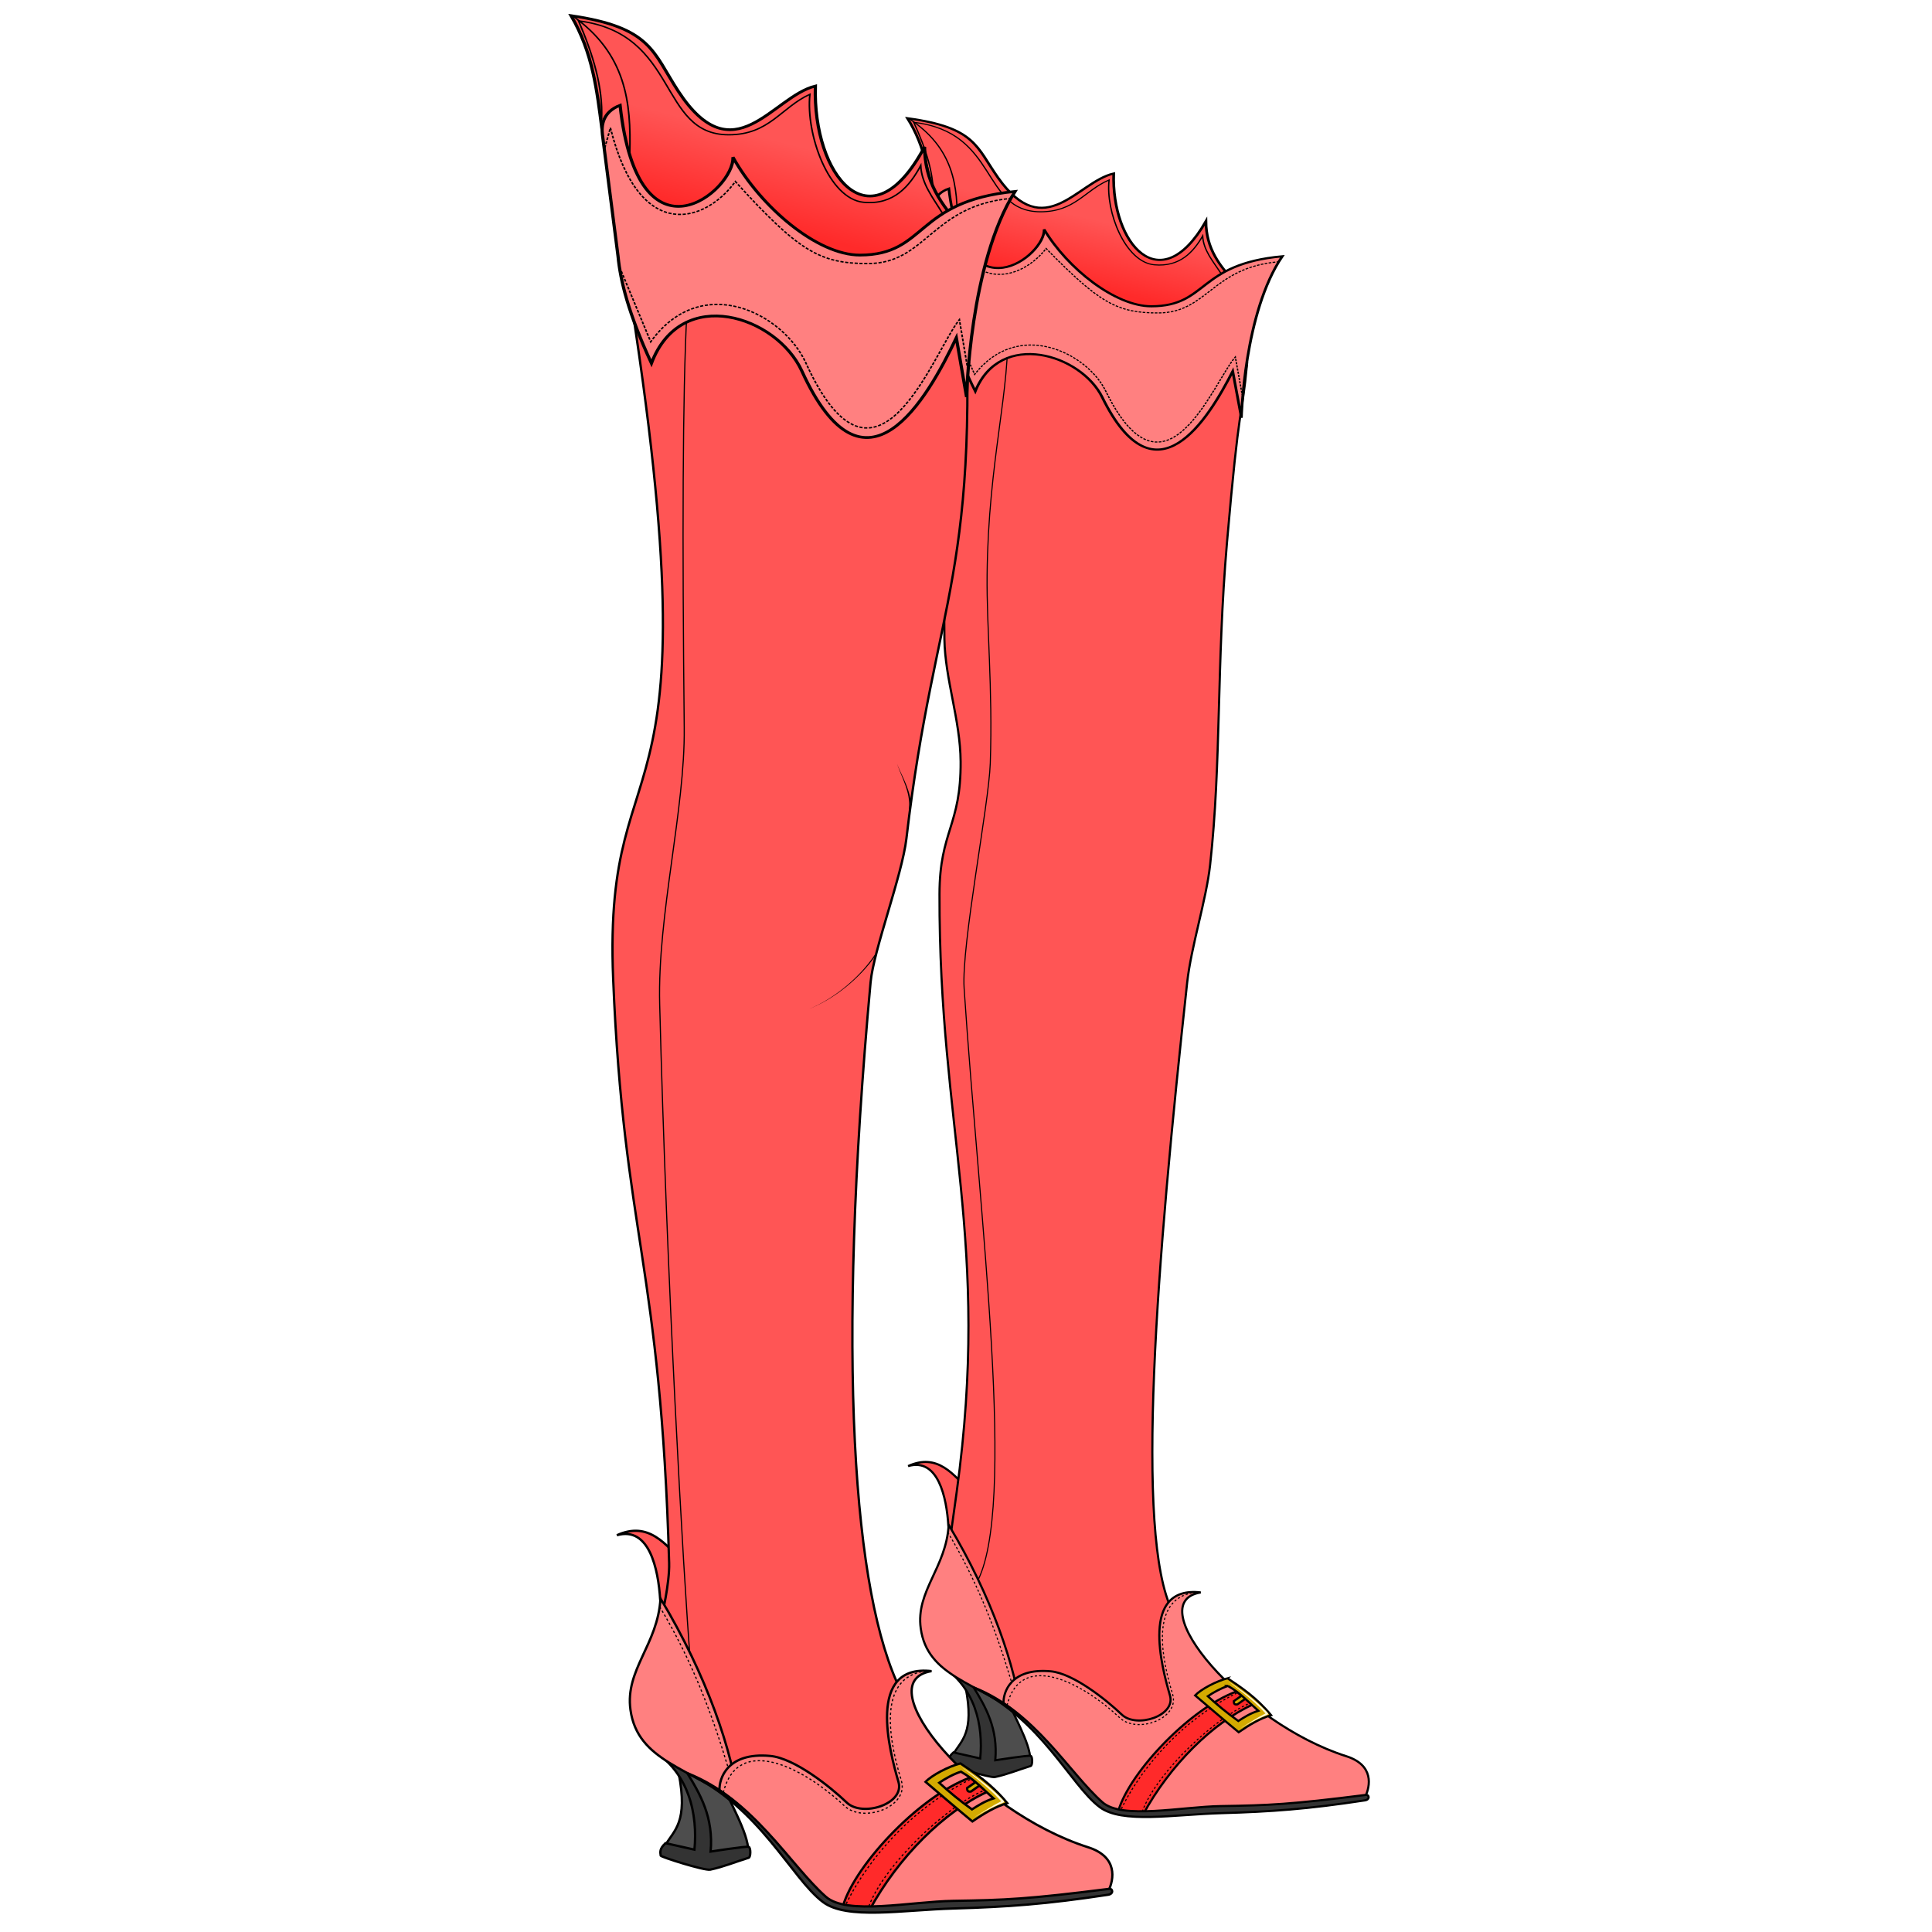
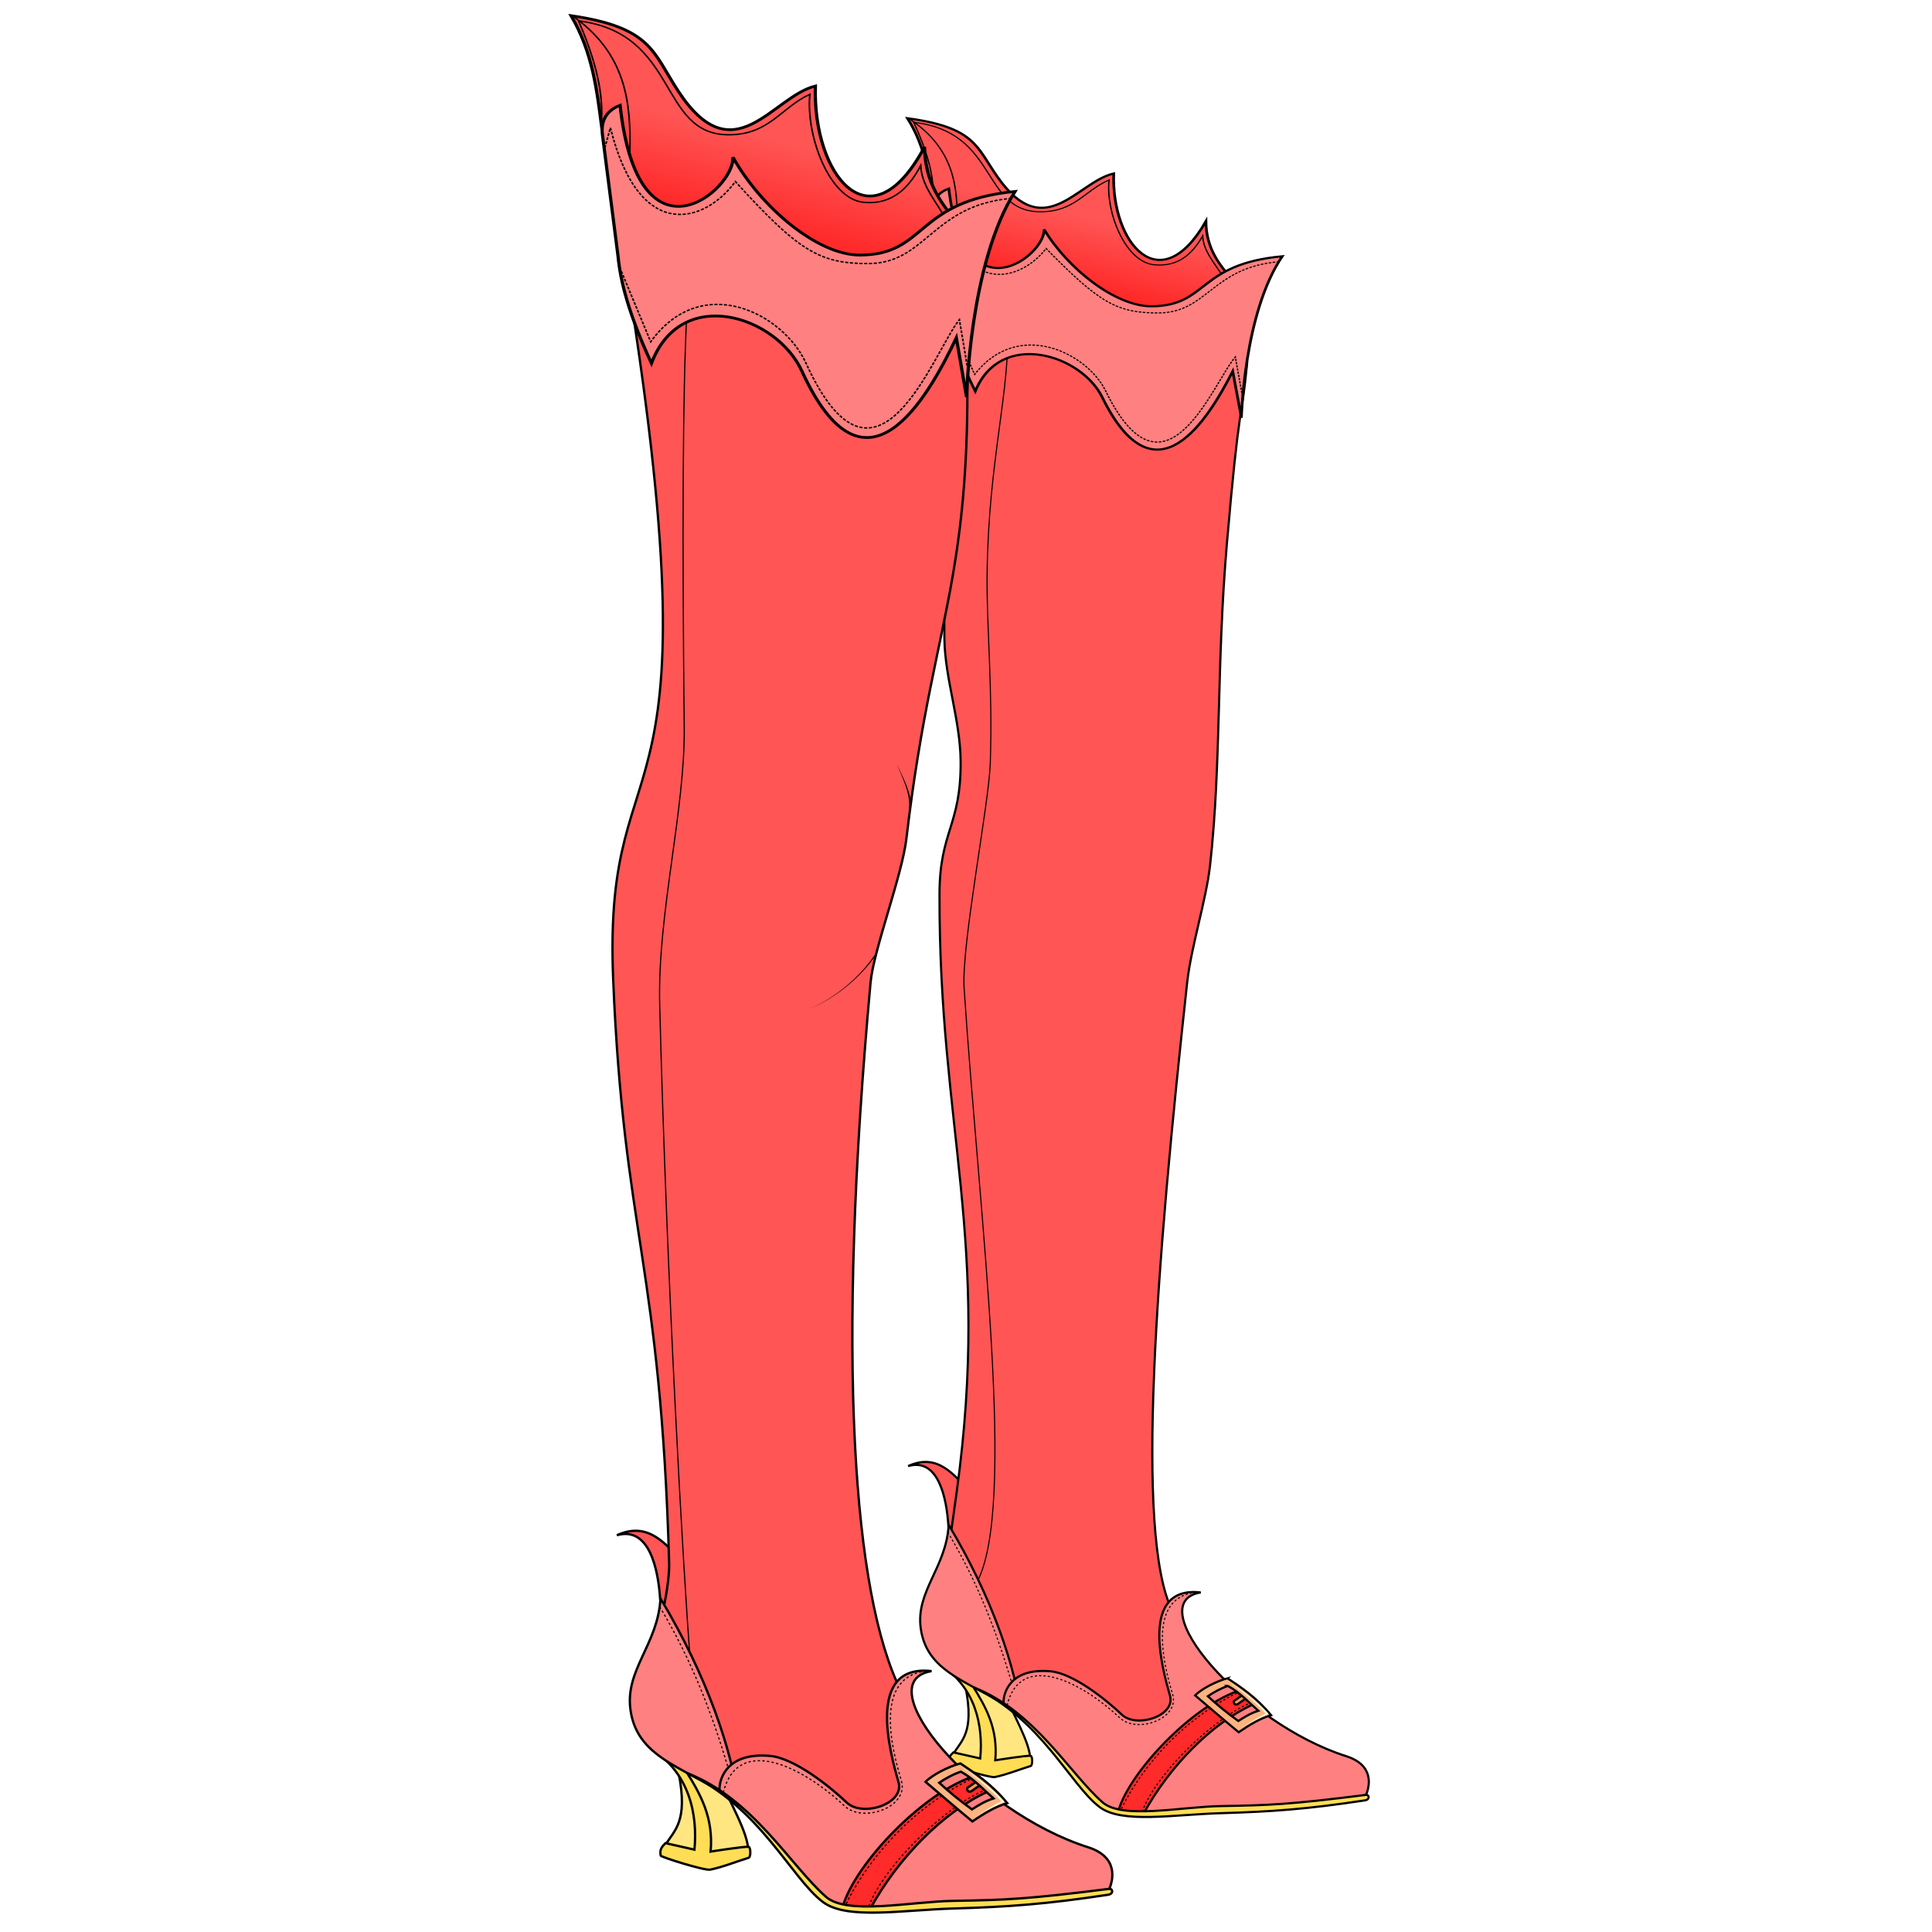
<svg xmlns="http://www.w3.org/2000/svg" xmlns:ns1="http://www.openswatchbook.org/uri/2009/osb" xmlns:xlink="http://www.w3.org/1999/xlink" viewBox="0 0 256 256" id="svg4206" version="1.1">
  <style id="style3">
    svg { cursor: default; }
  </style>
  <defs id="defs4208">
    <linearGradient id="linearGradient4749">
      <stop style="stop-color:#ff2a2a;stop-opacity:1;" offset="0" id="stop4751" />
      <stop style="stop-color:#ff5555;stop-opacity:1" offset="1" id="stop4753" />
    </linearGradient>
    <linearGradient id="linearGradient4509" ns1:paint="solid">
      <stop style="stop-color:#ffaaaa;stop-opacity:1;" offset="0" id="stop4511" />
    </linearGradient>
    <linearGradient id="linearGradient4503" ns1:paint="solid">
      <stop style="stop-color:#ff8080;stop-opacity:1;" offset="0" id="stop4505" />
    </linearGradient>
    <linearGradient id="linearGradient4497" ns1:paint="solid">
      <stop style="stop-color:#ff5555;stop-opacity:1;" offset="0" id="stop4499" />
    </linearGradient>
    <linearGradient xlink:href="#linearGradient4749" id="linearGradient4755" x1="80.536" y1="44.214" x2="84.821" y2="29.571" gradientUnits="userSpaceOnUse" />
    <linearGradient xlink:href="#linearGradient4749" id="linearGradient4983" gradientUnits="userSpaceOnUse" x1="80.536" y1="44.214" x2="84.821" y2="29.571" gradientTransform="matrix(0.9298466,0,0,0.9298466,246.0507,5.25665)" />
  </defs>
  <g id="layer4">
    <path style="fill:#ff5555;fill-rule:evenodd;stroke:#000000;stroke-width:0.286;stroke-linecap:butt;stroke-linejoin:miter;stroke-miterlimit:4;stroke-dasharray:none;stroke-opacity:1" d="m 125.668,202.235 c -0.236,-3.86 -1.367,-9.115 -5.338,-7.971 3.9,-1.764 6.01,1.059 8.404,3.625 -1.115,1.689 -0.41,10.762 -3.066,4.346 z" id="path4710-3" />
    <path style="fill:#ff5555;fill-rule:evenodd;stroke:#000000;stroke-width:0.286;stroke-linecap:butt;stroke-linejoin:miter;stroke-miterlimit:4;stroke-dasharray:none;stroke-opacity:1" d="m 125.849,204.291 c 0,0 0.574,-4.083 0.92,-6.616 4.558,-33.348 -2.357,-47.988 -2.281,-79.216 0.02,-8.358 2.86,-9.031 2.8,-17.55 -0.038,-5.514 -2.07,-10.928 -2.15,-16.234 -0.237,-15.743 1.743,-30.101 1.027,-43.775 l 39.086,7.218 c -0.735,7.769 -1.012,4.547 -2.671,23.789 -1.401,16.253 -0.731,29.095 -2.234,42.704 -0.511,4.632 -2.523,10.848 -3.043,15.61 -4.016,36.782 -6.999,73.233 -1.954,83.253 l 3.367,14.895 c -18.39,1.886 -31.557,-3.193 -32.869,-24.078 z" id="path4712-3" />
    <path style="fill:none;fill-rule:evenodd;stroke:#000000;stroke-width:0.143;stroke-linecap:butt;stroke-linejoin:miter;stroke-miterlimit:4;stroke-dasharray:none;stroke-opacity:1" d="m 133.489,42.646 c 0.469,8.991 -2.532,18.085 -2.694,33.549 -0.073,6.984 0.757,14.918 0.422,24.947 -0.183,5.479 -3.846,24.076 -3.466,29.824 2.029,30.735 7.084,69.021 1.633,78.807" id="path4735-2" />
    <g id="g4425" transform="matrix(0.7680652,0,0,0.6137285,-103.7522,9.170628)">
      <path id="path4733-9" d="m 296.113,29.682 c -0.713,-6.414 -1.335,-12.833 -4.483,-19.095 11.763,1.988 11.884,6.2 15.627,12.828 8.065,14.284 13.731,0.862 19.961,-0.897 -0.409,15.081 7.996,27.532 15.906,10.319 0.052,5.85 2.232,9.626 5.708,14.031 -6.591,14.491 -43.627,9.17 -52.719,-17.186 z" style="fill:url(#linearGradient4983);fill-opacity:1;fill-rule:evenodd;stroke:#000000;stroke-width:0.465;stroke-linecap:butt;stroke-linejoin:miter;stroke-miterlimit:4;stroke-dasharray:none;stroke-opacity:1" />
      <path id="path4731-1" d="m 298.468,51.364 c 0.354,4.218 1.491,9.644 4.868,18.168 4.341,-13.349 18.25,-8.017 21.918,1.328 9.196,23.428 18.28,4.66 22.499,-5.645 l 1.494,10.046 c 0,0 0.428,-22.713 7.057,-34.869 -14.671,1.676 -12.8,10.76 -22.582,10.793 -6.229,0.021 -14.481,-8.176 -18.514,-16.604 0.299,5.488 -13.774,19.497 -16.438,-8.8 -2.559,1.143 -2.735,3.483 -2.574,4.949 z" style="fill:#ff8080;fill-rule:evenodd;stroke:#000000;stroke-width:0.465;stroke-linecap:butt;stroke-linejoin:miter;stroke-miterlimit:4;stroke-dasharray:none;stroke-opacity:1" />
      <path id="path4741-0" d="m 298.709,53.268 4.52,12.622 c 7.468,-12.025 19.355,-4.724 22.602,3.581 10.278,26.294 18.601,-1.977 22.367,-7.338 l 1.174,8.101" style="fill:none;fill-rule:evenodd;stroke:#000000;stroke-width:0.232;stroke-linecap:butt;stroke-linejoin:miter;stroke-miterlimit:4;stroke-dasharray:0.465, 0.232;stroke-dashoffset:0;stroke-opacity:1" />
      <path id="path4743-9" d="m 296.537,33.015 0.822,-3.405 c 4.309,20.06 14.031,15.847 18.199,9.099 9.216,11.796 12.272,13.938 19.373,13.913 8.408,-0.029 9.276,-9.786 20.664,-11.037" style="fill:none;fill-rule:evenodd;stroke:#000000;stroke-width:0.232;stroke-linecap:butt;stroke-linejoin:miter;stroke-miterlimit:4;stroke-dasharray:0.465, 0.232;stroke-dashoffset:0;stroke-opacity:1" />
      <path id="path4745-5" d="m 291.796,10.587 c 7.869,6.405 8.591,14.742 8.385,23.329" style="fill:none;fill-rule:evenodd;stroke:#000000;stroke-width:0.232;stroke-linecap:butt;stroke-linejoin:miter;stroke-miterlimit:4;stroke-dasharray:none;stroke-opacity:1" />
      <path id="path4747-3" d="m 296.068,28.142 c 0.242,-5.376 -1.253,-10.985 -3.346,-16.672 14.658,2.127 11.595,19.279 21.838,19.314 5.948,0.02 7.659,-4.644 11.858,-6.869 -0.616,6.837 2.757,17.734 7.808,18.316 4.426,0.51 6.758,-2.802 8.336,-6.223 0.136,3.112 1.796,5.462 3.111,7.984" style="fill:none;fill-rule:evenodd;stroke:#000000;stroke-width:0.232;stroke-linecap:butt;stroke-linejoin:miter;stroke-miterlimit:4;stroke-dasharray:none;stroke-opacity:1" />
    </g>
-     <path style="fill:#4d4d4d;fill-rule:evenodd;stroke:#000000;stroke-width:0.286;stroke-linecap:butt;stroke-linejoin:miter;stroke-miterlimit:4;stroke-dasharray:none;stroke-opacity:1" d="m 126.303,232.449 c 1.067,-1.85 2.838,-2.786 1.638,-8.897 l 4.905,0.289 c 1.27,3.154 3.685,7.044 3.679,9.378 -3.389,0.775 -7.256,1.801 -10.222,-0.77 z" id="path4702-3" />
-     <path style="fill:#333333;fill-rule:evenodd;stroke:#000000;stroke-width:0.286;stroke-linecap:butt;stroke-linejoin:miter;stroke-miterlimit:4;stroke-dasharray:none;stroke-opacity:1" d="m 124.576,220.633 c 4.689,2.885 5.719,8.029 5.312,12.369 l -3.558,-0.8 c -0.777,0.685 -0.657,1.134 -0.6,1.536 0.025,0.176 5.412,1.877 6.106,1.729 1.688,-0.361 3.045,-0.942 4.735,-1.464 0.262,-0.081 0.269,-1.253 3.8e-4,-1.342 -0.321,-0.106 -4.691,0.582 -4.691,0.582 0.368,-4.175 -1.212,-7.021 -3.075,-9.98 z" id="path4700-0" />
+     <path style="fill:#ffe680;fill-rule:evenodd;stroke:#000000;stroke-width:0.286;stroke-linecap:butt;stroke-linejoin:miter;stroke-miterlimit:4;stroke-dasharray:none;stroke-opacity:1" d="m 126.303,232.449 c 1.067,-1.85 2.838,-2.786 1.638,-8.897 l 4.905,0.289 c 1.27,3.154 3.685,7.044 3.679,9.378 -3.389,0.775 -7.256,1.801 -10.222,-0.77 z" id="path4702-3" />
+     <path style="fill:#ffdd55;fill-rule:evenodd;stroke:#000000;stroke-width:0.286;stroke-linecap:butt;stroke-linejoin:miter;stroke-miterlimit:4;stroke-dasharray:none;stroke-opacity:1" d="m 124.576,220.633 c 4.689,2.885 5.719,8.029 5.312,12.369 l -3.558,-0.8 c -0.777,0.685 -0.657,1.134 -0.6,1.536 0.025,0.176 5.412,1.877 6.106,1.729 1.688,-0.361 3.045,-0.942 4.735,-1.464 0.262,-0.081 0.269,-1.253 3.8e-4,-1.342 -0.321,-0.106 -4.691,0.582 -4.691,0.582 0.368,-4.175 -1.212,-7.021 -3.075,-9.98 z" id="path4700-0" />
    <path style="fill:#ff8080;fill-rule:evenodd;stroke:#000000;stroke-width:0.286;stroke-linecap:butt;stroke-linejoin:miter;stroke-miterlimit:4;stroke-dasharray:none;stroke-opacity:1" d="m 125.704,202.055 c -0.326,5.695 -4.385,8.765 -3.7,13.724 0.878,6.362 7.377,7.13 13.367,11.597 -0.808,-6.444 -3.906,-15.742 -9.666,-25.32 z" id="path4698-8" />
    <path style="fill:#ff8080;fill-rule:evenodd;stroke:#000000;stroke-width:0.286;stroke-linecap:butt;stroke-linejoin:miter;stroke-miterlimit:4;stroke-dasharray:none;stroke-opacity:1" d="m 180.855,238.163 c 0.769,-1.537 1.198,-4.291 -2.474,-5.458 -13.748,-4.369 -27.439,-20.354 -19.282,-21.699 -8.059,-0.915 -5.167,9.905 -4.071,13.664 0.789,2.705 -4.446,4.375 -6.384,2.525 -2.065,-1.972 -6.428,-5.46 -9.418,-5.737 -5.336,-0.494 -6.317,2.834 -6.254,4.24 2.892,1.925 4.725,4.106 6.871,6.294 2.769,3.873 5.339,7.716 9.125,8.224 11.264,0.157 24.919,-1.044 31.886,-2.052 z" id="path4706-2" />
    <path style="fill:#ff2a2a;fill-rule:evenodd;stroke:#000000;stroke-width:0.286;stroke-linecap:butt;stroke-linejoin:miter;stroke-miterlimit:4;stroke-dasharray:none;stroke-opacity:1" d="m 148.082,240.382 c 1.043,-4.868 9.272,-13.883 15.795,-16.268 0.647,0.613 1.366,1.19 2.109,1.755 -5.227,2.38 -10.981,8.005 -14.563,14.64 z" id="path4708-3" />
    <path style="fill:none;fill-rule:evenodd;stroke:#000000;stroke-width:0.143;stroke-linecap:butt;stroke-linejoin:miter;stroke-miterlimit:4;stroke-dasharray:0.286, 0.286;stroke-dashoffset:0;stroke-opacity:1" d="m 148.592,239.668 c 1.883,-3.945 6.926,-11.304 15.558,-15.456 l 1.76,1.352 c -4.743,1.818 -12.583,9.261 -14.512,14.359" id="path4725-0" />
-     <path style="fill:#d4aa00;fill-opacity:1;fill-rule:evenodd;stroke:#000000;stroke-width:0.286;stroke-linecap:butt;stroke-linejoin:miter;stroke-miterlimit:4;stroke-dasharray:none;stroke-opacity:1" d="m 164.634,224.608 -1.148,0.803 c -0.003,0.279 0.051,0.511 0.485,0.421 l 1.16,-0.816 z" id="path4719-0" />
-     <path style="fill:#d4aa00;fill-rule:evenodd;stroke:#000000;stroke-width:0.286;stroke-linecap:butt;stroke-linejoin:miter;stroke-miterlimit:4;stroke-dasharray:none;stroke-opacity:1" d="m 162.657,222.38 c -1.505,0.379 -3.512,1.454 -4.297,2.268 1.969,1.665 3.754,3.215 5.771,4.881 1.546,-1.061 2.846,-1.82 4.296,-2.261 -1.989,-2.388 -3.959,-3.672 -5.771,-4.887 z m 0.06,1.016 c 1.65,0.926 2.856,2.278 4.016,3.293 -1.109,0.355 -1.869,0.858 -2.651,1.353 -1.498,-1.069 -2.83,-2.165 -4.04,-3.282 0.656,-0.459 1.775,-1.079 2.676,-1.364 z" id="path4714-2" />
-     <path style="fill:#333333;fill-rule:evenodd;stroke:#000000;stroke-width:0.286;stroke-linecap:butt;stroke-linejoin:miter;stroke-miterlimit:4;stroke-dasharray:none;stroke-opacity:1" d="m 129.07,223.608 c 8.9,4.166 12.762,12.932 16.653,15.85 2.956,2.217 9.771,0.974 16.123,0.794 6.609,-0.188 11.448,-0.541 19.026,-1.695 0.677,-0.103 0.581,-0.783 0.09,-0.721 -10.054,1.269 -12.754,1.376 -19.189,1.479 -5.232,0.084 -13.087,1.795 -15.69,-0.505 -4.41,-3.897 -8.919,-12.005 -17.028,-15.212 z" id="path4704-5" />
+     <path style="fill:#ff9955;fill-opacity:1;fill-rule:evenodd;stroke:#000000;stroke-width:0.286;stroke-linecap:butt;stroke-linejoin:miter;stroke-miterlimit:4;stroke-dasharray:none;stroke-opacity:1" d="m 164.634,224.608 -1.148,0.803 c -0.003,0.279 0.051,0.511 0.485,0.421 l 1.16,-0.816 z" id="path4719-0" />
+     <path style="fill:#ffb380;fill-rule:evenodd;stroke:#000000;stroke-width:0.286;stroke-linecap:butt;stroke-linejoin:miter;stroke-miterlimit:4;stroke-dasharray:none;stroke-opacity:1" d="m 162.657,222.38 c -1.505,0.379 -3.512,1.454 -4.297,2.268 1.969,1.665 3.754,3.215 5.771,4.881 1.546,-1.061 2.846,-1.82 4.296,-2.261 -1.989,-2.388 -3.959,-3.672 -5.771,-4.887 z m 0.06,1.016 c 1.65,0.926 2.856,2.278 4.016,3.293 -1.109,0.355 -1.869,0.858 -2.651,1.353 -1.498,-1.069 -2.83,-2.165 -4.04,-3.282 0.656,-0.459 1.775,-1.079 2.676,-1.364 z" id="path4714-2" />
+     <path style="fill:#ffdd55;fill-rule:evenodd;stroke:#000000;stroke-width:0.286;stroke-linecap:butt;stroke-linejoin:miter;stroke-miterlimit:4;stroke-dasharray:none;stroke-opacity:1" d="m 129.07,223.608 c 8.9,4.166 12.762,12.932 16.653,15.85 2.956,2.217 9.771,0.974 16.123,0.794 6.609,-0.188 11.448,-0.541 19.026,-1.695 0.677,-0.103 0.581,-0.783 0.09,-0.721 -10.054,1.269 -12.754,1.376 -19.189,1.479 -5.232,0.084 -13.087,1.795 -15.69,-0.505 -4.41,-3.897 -8.919,-12.005 -17.028,-15.212 z" id="path4704-5" />
    <path style="fill:none;fill-rule:evenodd;stroke:#000000;stroke-width:0.143;stroke-linecap:butt;stroke-linejoin:miter;stroke-miterlimit:4;stroke-dasharray:0.286, 0.286;stroke-dashoffset:0;stroke-opacity:1" d="m 133.442,225.972 c 1.767,-7.191 9.731,-3.237 14.946,1.658 2.292,2.151 7.983,0.117 6.988,-3.137 -2.068,-6.763 -2.154,-12.496 2.525,-13.415" id="path4721-4" />
    <path style="fill:none;fill-rule:evenodd;stroke:#000000;stroke-width:0.143;stroke-linecap:butt;stroke-linejoin:miter;stroke-miterlimit:4;stroke-dasharray:0.286, 0.286;stroke-dashoffset:0;stroke-opacity:1" d="m 133.978,222.707 c -1.983,-6.629 -4.502,-13.179 -8.314,-19.537" id="path4723-4" />
    <path style="fill:#fff6d5;fill-rule:evenodd;stroke:none;stroke-width:1px;stroke-linecap:butt;stroke-linejoin:miter;stroke-opacity:1" d="m 162.76,222.797 c 0.296,0.246 1.117,0.832 2.077,1.606 0.904,0.728 1.933,1.625 2.79,2.577 0.02,0.021 0.04,0.042 0.06,0.063 -1.191,0.593 -1.625,0.929 -3.41,2.015 1.911,-1.062 2.337,-1.299 3.675,-1.86 a 0.13,0.125 57.819 0 0 0.042,-0.202 c -0.057,-0.066 -0.115,-0.131 -0.174,-0.196 -0.901,-0.937 -1.969,-1.809 -2.9,-2.505 -0.996,-0.744 -1.836,-1.288 -2.161,-1.498 z" id="path4727-2" />
-     <g id="g4828" transform="translate(25.71429,1.071429)">
-       <path id="path4710" d="m 61.766,210.928 c -0.254,-4.151 -1.47,-9.803 -5.741,-8.573 4.194,-1.897 6.464,1.139 9.038,3.898 -1.2,1.816 -0.441,11.574 -3.297,4.674 z" style="fill:#ff5555;fill-rule:evenodd;stroke:#000000;stroke-width:0.307;stroke-linecap:butt;stroke-linejoin:miter;stroke-miterlimit:4;stroke-dasharray:none;stroke-opacity:1" />
-       <path id="path4712" d="m 61.96,213.139 c 0,0 1.068,-4.367 0.99,-7.115 -1.133,-39.696 -6.016,-43.42 -7.416,-77.333 -1.439,-34.825 15.062,-15.799 0.632,-100.53 l 45.686,3.95 c 2.621,43.55 -3.644,45.306 -7.463,77.941 -0.57,4.872 -4.358,14.78 -4.748,19.048 -4.547,49.751 -2.357,81.194 4.047,93.915 l 3.621,16.018 c -19.778,2.028 -33.938,-3.434 -35.348,-25.895 z" style="fill:#ff5555;fill-rule:evenodd;stroke:#000000;stroke-width:0.307;stroke-linecap:butt;stroke-linejoin:miter;stroke-miterlimit:4;stroke-dasharray:none;stroke-opacity:1" />
-       <path id="path4735" d="m 65.296,40.445 c -0.563,10.469 -0.608,30.237 -0.346,54.924 0.116,10.888 -3.557,24.725 -3.253,36.63 0.922,36.031 3.146,75.812 4.064,87.036" style="fill:none;fill-rule:evenodd;stroke:#000000;stroke-width:0.154;stroke-linecap:butt;stroke-linejoin:miter;stroke-miterlimit:4;stroke-dasharray:none;stroke-opacity:1" />
-       <path id="path4702" d="m 62.448,243.421 c 1.148,-1.989 3.052,-2.996 1.762,-9.568 l 5.275,0.31 c 1.366,3.392 3.963,7.576 3.957,10.085 -3.644,0.834 -7.804,1.937 -10.994,-0.828 z" style="fill:#4d4d4d;fill-rule:evenodd;stroke:#000000;stroke-width:0.307;stroke-linecap:butt;stroke-linejoin:miter;stroke-miterlimit:4;stroke-dasharray:none;stroke-opacity:1" />
-       <path id="path4700" d="m 60.592,230.714 c 5.043,3.103 6.151,8.634 5.713,13.302 l -3.826,-0.86 c -0.836,0.737 -0.706,1.22 -0.646,1.651 0.027,0.189 5.82,2.019 6.566,1.859 1.815,-0.388 3.275,-1.013 5.092,-1.574 0.282,-0.087 0.289,-1.348 4.04e-4,-1.444 -0.345,-0.114 -5.044,0.626 -5.044,0.626 0.396,-4.49 -1.304,-7.551 -3.307,-10.733 z" style="fill:#333333;fill-rule:evenodd;stroke:#000000;stroke-width:0.307;stroke-linecap:butt;stroke-linejoin:miter;stroke-miterlimit:4;stroke-dasharray:none;stroke-opacity:1" />
-       <path id="path4698" d="m 61.805,210.734 c -0.351,6.124 -4.716,9.426 -3.979,14.759 0.945,6.842 7.933,7.668 14.375,12.472 -0.868,-6.93 -4.201,-16.93 -10.396,-27.231 z" style="fill:#ff8080;fill-rule:evenodd;stroke:#000000;stroke-width:0.307;stroke-linecap:butt;stroke-linejoin:miter;stroke-miterlimit:4;stroke-dasharray:none;stroke-opacity:1" />
-       <path id="path4706" d="m 121.117,249.567 c 0.827,-1.653 1.288,-4.615 -2.661,-5.87 -14.785,-4.699 -29.509,-21.889 -20.737,-23.336 -8.667,-0.984 -5.557,10.652 -4.378,14.695 0.848,2.909 -4.781,4.705 -6.866,2.715 -2.221,-2.121 -6.913,-5.872 -10.129,-6.17 -5.739,-0.531 -6.794,3.048 -6.725,4.56 3.11,2.071 5.081,4.415 7.39,6.769 2.978,4.165 5.742,8.298 9.814,8.844 12.114,0.169 26.799,-1.122 34.292,-2.207 z" style="fill:#ff8080;fill-rule:evenodd;stroke:#000000;stroke-width:0.307;stroke-linecap:butt;stroke-linejoin:miter;stroke-miterlimit:4;stroke-dasharray:none;stroke-opacity:1" />
-       <path id="path4708" d="m 85.871,251.953 c 1.122,-5.235 9.972,-14.93 16.987,-17.495 0.696,0.659 1.469,1.28 2.268,1.888 -5.621,2.559 -11.81,8.609 -15.662,15.744 z" style="fill:#ff2a2a;fill-rule:evenodd;stroke:#000000;stroke-width:0.307;stroke-linecap:butt;stroke-linejoin:miter;stroke-miterlimit:4;stroke-dasharray:none;stroke-opacity:1" />
-       <path id="path4725" d="m 86.419,251.185 c 2.025,-4.243 7.449,-12.157 16.732,-16.622 l 1.893,1.454 c -5.101,1.955 -13.533,9.96 -15.607,15.442" style="fill:none;fill-rule:evenodd;stroke:#000000;stroke-width:0.154;stroke-linecap:butt;stroke-linejoin:miter;stroke-miterlimit:4;stroke-dasharray:0.307, 0.307;stroke-dashoffset:0;stroke-opacity:1" />
-       <path id="path4719" d="m 103.672,234.989 -1.234,0.864 c -0.003,0.3 0.055,0.549 0.521,0.453 l 1.248,-0.878 z" style="fill:#d4aa00;fill-opacity:1;fill-rule:evenodd;stroke:#000000;stroke-width:0.307;stroke-linecap:butt;stroke-linejoin:miter;stroke-miterlimit:4;stroke-dasharray:none;stroke-opacity:1" />
-       <path id="path4714" d="m 101.546,232.593 c -1.618,0.408 -3.777,1.563 -4.621,2.439 2.117,1.791 4.037,3.458 6.207,5.249 1.663,-1.141 3.06,-1.957 4.621,-2.432 -2.139,-2.568 -4.258,-3.949 -6.206,-5.256 z m 0.065,1.093 c 1.775,0.996 3.071,2.45 4.319,3.542 -1.192,0.381 -2.01,0.923 -2.852,1.455 -1.611,-1.149 -3.044,-2.329 -4.345,-3.53 0.705,-0.493 1.909,-1.161 2.878,-1.467 z" style="fill:#d4aa00;fill-rule:evenodd;stroke:#000000;stroke-width:0.307;stroke-linecap:butt;stroke-linejoin:miter;stroke-miterlimit:4;stroke-dasharray:none;stroke-opacity:1" />
-       <path id="path4704" d="m 65.425,233.914 c 9.571,4.48 13.725,13.908 17.909,17.046 3.179,2.385 10.508,1.048 17.339,0.853 7.107,-0.202 12.311,-0.582 20.462,-1.823 0.728,-0.111 0.624,-0.842 0.097,-0.776 -10.812,1.365 -13.716,1.48 -20.636,1.59 -5.627,0.09 -14.074,1.931 -16.874,-0.543 -4.743,-4.191 -9.592,-12.91 -18.313,-16.36 z" style="fill:#333333;fill-rule:evenodd;stroke:#000000;stroke-width:0.307;stroke-linecap:butt;stroke-linejoin:miter;stroke-miterlimit:4;stroke-dasharray:none;stroke-opacity:1" />
-       <path id="path4721" d="m 70.127,236.456 c 1.901,-7.734 10.465,-3.482 16.073,1.783 2.465,2.314 8.586,0.125 7.515,-3.374 -2.224,-7.273 -2.316,-13.439 2.715,-14.428" style="fill:none;fill-rule:evenodd;stroke:#000000;stroke-width:0.154;stroke-linecap:butt;stroke-linejoin:miter;stroke-miterlimit:4;stroke-dasharray:0.307, 0.307;stroke-dashoffset:0;stroke-opacity:1" />
-       <path id="path4723" d="m 70.703,232.945 c -2.133,-7.129 -4.842,-14.173 -8.942,-21.01" style="fill:none;fill-rule:evenodd;stroke:#000000;stroke-width:0.154;stroke-linecap:butt;stroke-linejoin:miter;stroke-miterlimit:4;stroke-dasharray:0.307, 0.307;stroke-dashoffset:0;stroke-opacity:1" />
-       <path id="path4727" d="m 101.656,233.041 c 0.318,0.264 1.201,0.895 2.234,1.727 0.972,0.783 2.079,1.748 3,2.771 0.022,0.023 0.043,0.045 0.065,0.068 -1.28,0.638 -1.748,1 -3.667,2.167 2.055,-1.142 2.513,-1.397 3.952,-2 a 0.139,0.135 57.819 0 0 0.046,-0.218 c -0.061,-0.07 -0.124,-0.141 -0.187,-0.211 -0.968,-1.007 -2.117,-1.946 -3.119,-2.694 -1.071,-0.8 -1.975,-1.385 -2.324,-1.611 z" style="fill:#fff6d5;fill-rule:evenodd;stroke:none;stroke-width:1px;stroke-linecap:butt;stroke-linejoin:miter;stroke-opacity:1" />
-       <g transform="matrix(0.8457827,0,0,0.7265683,8.49837,-3.158909)" id="g4409">
-         <path style="fill:url(#linearGradient4755);fill-opacity:1;fill-rule:evenodd;stroke:#000000;stroke-width:0.5;stroke-linecap:butt;stroke-linejoin:miter;stroke-miterlimit:4;stroke-dasharray:none;stroke-opacity:1" d="M 53.839,26.268 C 53.072,19.37 52.404,12.466 49.018,5.732 61.668,7.87 61.799,12.4 65.823,19.528 c 8.674,15.362 14.767,0.928 21.467,-0.965 -0.44,16.219 8.599,29.61 17.106,11.098 0.056,6.292 2.4,10.352 6.139,15.089 -7.088,15.584 -46.918,9.862 -56.696,-18.482 z" id="path4733" />
-         <path style="fill:#ff8080;fill-rule:evenodd;stroke:#000000;stroke-width:0.5;stroke-linecap:butt;stroke-linejoin:miter;stroke-miterlimit:4;stroke-dasharray:none;stroke-opacity:1" d="m 56.372,49.586 c 0.38,4.536 1.604,10.372 5.235,19.539 4.669,-14.357 19.627,-8.622 23.571,1.429 9.889,25.196 19.66,5.012 24.196,-6.071 l 1.607,10.804 c 0,0 0.46,-24.427 7.589,-37.5 -15.778,1.803 -13.766,11.572 -24.286,11.607 -6.699,0.023 -15.574,-8.793 -19.911,-17.857 0.321,5.902 -14.814,20.968 -17.679,-9.464 -2.753,1.23 -2.941,3.746 -2.768,5.322 z" id="path4731" />
-         <path style="fill:none;fill-rule:evenodd;stroke:#000000;stroke-width:0.25;stroke-linecap:butt;stroke-linejoin:miter;stroke-miterlimit:4;stroke-dasharray:0.5, 0.25;stroke-dashoffset:0;stroke-opacity:1" d="m 56.632,51.634 4.861,13.574 C 69.525,52.275 82.308,60.127 85.8,69.059 96.854,97.336 105.804,66.933 109.854,61.167 l 1.263,8.713" id="path4741" />
-         <path style="fill:none;fill-rule:evenodd;stroke:#000000;stroke-width:0.25;stroke-linecap:butt;stroke-linejoin:miter;stroke-miterlimit:4;stroke-dasharray:0.5, 0.25;stroke-dashoffset:0;stroke-opacity:1" d="m 54.296,29.852 0.884,-3.662 c 4.634,21.573 15.089,17.043 19.572,9.786 9.911,12.686 13.198,14.99 20.834,14.963 9.042,-0.032 9.976,-10.524 22.223,-11.869" id="path4743" />
-         <path style="fill:none;fill-rule:evenodd;stroke:#000000;stroke-width:0.25;stroke-linecap:butt;stroke-linejoin:miter;stroke-miterlimit:4;stroke-dasharray:none;stroke-opacity:1" d="m 49.196,5.732 c 8.463,6.888 9.239,15.854 9.018,25.089" id="path4745" />
-         <path style="fill:none;fill-rule:evenodd;stroke:#000000;stroke-width:0.25;stroke-linecap:butt;stroke-linejoin:miter;stroke-miterlimit:4;stroke-dasharray:none;stroke-opacity:1" d="M 53.791,24.612 C 54.051,18.83 52.443,12.799 50.192,6.682 65.955,8.969 62.662,27.415 73.678,27.453 c 6.397,0.022 8.237,-4.995 12.753,-7.387 -0.663,7.353 2.964,19.072 8.397,19.698 4.759,0.549 7.268,-3.013 8.965,-6.692 0.146,3.347 1.932,5.874 3.346,8.586" id="path4747" />
-       </g>
-       <path id="path4417" d="m 90.425,125.229 c -0.068,0.059 -0.136,0.118 -0.206,0.176 -1.975,2.995 -5.377,5.846 -8.71,7.206 3.351,-1.314 6.801,-4.131 8.835,-7.122 0.028,-0.087 0.055,-0.173 0.081,-0.26 z" style="fill:#000000;fill-rule:evenodd;stroke:none;stroke-width:1px;stroke-linecap:butt;stroke-linejoin:miter;stroke-opacity:1" />
-       <path id="path4421" d="m 94.826,106.537 c 0.066,-0.154 0.126,-0.309 0.179,-0.467 0.091,-2.239 -1.144,-4.133 -1.866,-5.935 0.659,1.883 1.779,3.742 1.605,5.92 0.034,0.156 0.062,0.316 0.082,0.482 z" style="fill:#000000;fill-rule:evenodd;stroke:none;stroke-width:1px;stroke-linecap:butt;stroke-linejoin:miter;stroke-opacity:1" />
+     <path style="fill:#ff5555;fill-rule:evenodd;stroke:#000000;stroke-width:0.307;stroke-linecap:butt;stroke-linejoin:miter;stroke-miterlimit:4;stroke-dasharray:none;stroke-opacity:1" d="m 87.48,212 c -0.254,-4.151 -1.47,-9.803 -5.741,-8.573 4.194,-1.897 6.464,1.139 9.038,3.898 -1.2,1.816 -0.441,11.574 -3.297,4.674 z" id="path4710" />
+     <path style="fill:#ff5555;fill-rule:evenodd;stroke:#000000;stroke-width:0.307;stroke-linecap:butt;stroke-linejoin:miter;stroke-miterlimit:4;stroke-dasharray:none;stroke-opacity:1" d="m 87.674,214.211 c 0,0 1.068,-4.367 0.99,-7.115 -1.133,-39.696 -6.016,-43.42 -7.416,-77.333 C 79.809,94.938 96.31,113.964 81.88,29.233 l 45.686,3.95 c 2.621,43.55 -3.644,45.306 -7.463,77.941 -0.57,4.872 -4.358,14.78 -4.748,19.048 -4.547,49.751 -2.357,81.194 4.047,93.915 l 3.621,16.018 c -19.778,2.028 -33.938,-3.434 -35.348,-25.895 z" id="path4712" />
+     <path style="fill:none;fill-rule:evenodd;stroke:#000000;stroke-width:0.154;stroke-linecap:butt;stroke-linejoin:miter;stroke-miterlimit:4;stroke-dasharray:none;stroke-opacity:1" d="m 91.01,41.517 c -0.563,10.469 -0.608,30.237 -0.346,54.924 0.116,10.888 -3.557,24.725 -3.253,36.63 0.922,36.031 3.146,75.812 4.064,87.036" id="path4735" />
+     <path style="fill:#ffe680;fill-rule:evenodd;stroke:#000000;stroke-width:0.307;stroke-linecap:butt;stroke-linejoin:miter;stroke-miterlimit:4;stroke-dasharray:none;stroke-opacity:1" d="m 88.163,244.493 c 1.148,-1.989 3.052,-2.996 1.762,-9.568 l 5.275,0.31 c 1.366,3.392 3.963,7.576 3.957,10.085 -3.644,0.834 -7.804,1.937 -10.994,-0.828 z" id="path4702" />
+     <path style="fill:#ffdd55;fill-rule:evenodd;stroke:#000000;stroke-width:0.307;stroke-linecap:butt;stroke-linejoin:miter;stroke-miterlimit:4;stroke-dasharray:none;stroke-opacity:1" d="m 86.306,231.785 c 5.043,3.103 6.151,8.634 5.713,13.302 l -3.826,-0.86 c -0.836,0.737 -0.706,1.22 -0.646,1.651 0.027,0.189 5.82,2.019 6.566,1.859 1.815,-0.388 3.275,-1.013 5.092,-1.574 0.282,-0.087 0.289,-1.348 4.04e-4,-1.444 -0.345,-0.114 -5.044,0.626 -5.044,0.626 0.396,-4.49 -1.304,-7.551 -3.307,-10.733 z" id="path4700" />
+     <path style="fill:#ff8080;fill-rule:evenodd;stroke:#000000;stroke-width:0.307;stroke-linecap:butt;stroke-linejoin:miter;stroke-miterlimit:4;stroke-dasharray:none;stroke-opacity:1" d="m 87.519,211.806 c -0.351,6.124 -4.716,9.426 -3.979,14.759 0.945,6.842 7.933,7.668 14.375,12.472 -0.868,-6.93 -4.201,-16.93 -10.396,-27.231 z" id="path4698" />
+     <path style="fill:#ff8080;fill-rule:evenodd;stroke:#000000;stroke-width:0.307;stroke-linecap:butt;stroke-linejoin:miter;stroke-miterlimit:4;stroke-dasharray:none;stroke-opacity:1" d="m 146.831,250.638 c 0.827,-1.653 1.288,-4.615 -2.661,-5.87 -14.785,-4.699 -29.509,-21.889 -20.737,-23.336 -8.667,-0.984 -5.557,10.652 -4.378,14.695 0.848,2.909 -4.781,4.705 -6.866,2.715 -2.221,-2.121 -6.913,-5.872 -10.129,-6.17 -5.739,-0.531 -6.794,3.048 -6.725,4.56 3.11,2.071 5.081,4.415 7.39,6.769 2.978,4.165 5.742,8.298 9.814,8.844 12.114,0.169 26.799,-1.122 34.292,-2.207 z" id="path4706" />
+     <path style="fill:#ff2a2a;fill-rule:evenodd;stroke:#000000;stroke-width:0.307;stroke-linecap:butt;stroke-linejoin:miter;stroke-miterlimit:4;stroke-dasharray:none;stroke-opacity:1" d="m 111.585,253.025 c 1.122,-5.235 9.972,-14.93 16.987,-17.495 0.696,0.659 1.469,1.28 2.268,1.888 -5.621,2.559 -11.81,8.609 -15.662,15.744 z" id="path4708" />
+     <path style="fill:none;fill-rule:evenodd;stroke:#000000;stroke-width:0.154;stroke-linecap:butt;stroke-linejoin:miter;stroke-miterlimit:4;stroke-dasharray:0.307, 0.307;stroke-dashoffset:0;stroke-opacity:1" d="m 112.134,252.257 c 2.025,-4.243 7.449,-12.157 16.732,-16.622 l 1.893,1.454 c -5.101,1.955 -13.533,9.96 -15.607,15.442" id="path4725" />
+     <path style="fill:#ff9955;fill-opacity:1;fill-rule:evenodd;stroke:#000000;stroke-width:0.307;stroke-linecap:butt;stroke-linejoin:miter;stroke-miterlimit:4;stroke-dasharray:none;stroke-opacity:1" d="m 129.386,236.06 -1.234,0.864 c -0.003,0.3 0.055,0.549 0.521,0.453 l 1.248,-0.878 z" id="path4719" />
+     <path style="fill:#ffb380;fill-rule:evenodd;stroke:#000000;stroke-width:0.307;stroke-linecap:butt;stroke-linejoin:miter;stroke-miterlimit:4;stroke-dasharray:none;stroke-opacity:1" d="m 127.26,233.664 c -1.618,0.408 -3.777,1.563 -4.621,2.439 2.117,1.791 4.037,3.458 6.207,5.249 1.663,-1.141 3.06,-1.957 4.621,-2.432 -2.139,-2.568 -4.258,-3.949 -6.206,-5.256 z m 0.065,1.093 c 1.775,0.996 3.071,2.45 4.319,3.542 -1.192,0.381 -2.01,0.923 -2.852,1.455 -1.611,-1.149 -3.044,-2.329 -4.345,-3.53 0.705,-0.493 1.909,-1.161 2.878,-1.467 z" id="path4714" />
+     <path style="fill:#ffdd55;fill-rule:evenodd;stroke:#000000;stroke-width:0.307;stroke-linecap:butt;stroke-linejoin:miter;stroke-miterlimit:4;stroke-dasharray:none;stroke-opacity:1" d="m 91.139,234.985 c 9.571,4.48 13.725,13.908 17.909,17.046 3.179,2.385 10.508,1.048 17.339,0.853 7.107,-0.202 12.311,-0.582 20.462,-1.823 0.728,-0.111 0.624,-0.842 0.097,-0.776 -10.812,1.365 -13.716,1.48 -20.636,1.59 -5.627,0.09 -14.074,1.931 -16.874,-0.543 -4.743,-4.191 -9.592,-12.91 -18.313,-16.36 z" id="path4704" />
+     <path style="fill:none;fill-rule:evenodd;stroke:#000000;stroke-width:0.154;stroke-linecap:butt;stroke-linejoin:miter;stroke-miterlimit:4;stroke-dasharray:0.307, 0.307;stroke-dashoffset:0;stroke-opacity:1" d="m 95.841,237.528 c 1.901,-7.734 10.465,-3.482 16.073,1.783 2.465,2.314 8.586,0.125 7.515,-3.374 -2.224,-7.273 -2.316,-13.439 2.715,-14.428" id="path4721" />
+     <path style="fill:none;fill-rule:evenodd;stroke:#000000;stroke-width:0.154;stroke-linecap:butt;stroke-linejoin:miter;stroke-miterlimit:4;stroke-dasharray:0.307, 0.307;stroke-dashoffset:0;stroke-opacity:1" d="M 96.417,234.017 C 94.284,226.888 91.575,219.844 87.475,213.006" id="path4723" />
+     <path style="fill:#fff6d5;fill-rule:evenodd;stroke:none;stroke-width:1px;stroke-linecap:butt;stroke-linejoin:miter;stroke-opacity:1" d="m 127.37,234.113 c 0.318,0.264 1.201,0.895 2.234,1.727 0.972,0.783 2.079,1.748 3,2.771 0.022,0.023 0.043,0.045 0.065,0.068 -1.28,0.638 -1.748,1 -3.667,2.167 2.055,-1.142 2.513,-1.397 3.952,-2 a 0.139,0.135 57.819 0 0 0.046,-0.218 c -0.061,-0.07 -0.124,-0.141 -0.187,-0.211 -0.968,-1.007 -2.117,-1.946 -3.119,-2.694 -1.071,-0.8 -1.975,-1.385 -2.324,-1.611 z" id="path4727" />
+     <g id="g4409" transform="matrix(0.8457827,0,0,0.7265683,34.21266,-2.08748)">
+       <path id="path4733" d="M 53.839,26.268 C 53.072,19.37 52.404,12.466 49.018,5.732 61.668,7.87 61.799,12.4 65.823,19.528 c 8.674,15.362 14.767,0.928 21.467,-0.965 -0.44,16.219 8.599,29.61 17.106,11.098 0.056,6.292 2.4,10.352 6.139,15.089 -7.088,15.584 -46.918,9.862 -56.696,-18.482 z" style="fill:url(#linearGradient4755);fill-opacity:1;fill-rule:evenodd;stroke:#000000;stroke-width:0.5;stroke-linecap:butt;stroke-linejoin:miter;stroke-miterlimit:4;stroke-dasharray:none;stroke-opacity:1" />
+       <path id="path4731" d="m 56.372,49.586 c 0.38,4.536 1.604,10.372 5.235,19.539 4.669,-14.357 19.627,-8.622 23.571,1.429 9.889,25.196 19.66,5.012 24.196,-6.071 l 1.607,10.804 c 0,0 0.46,-24.427 7.589,-37.5 -15.778,1.803 -13.766,11.572 -24.286,11.607 -6.699,0.023 -15.574,-8.793 -19.911,-17.857 0.321,5.902 -14.814,20.968 -17.679,-9.464 -2.753,1.23 -2.941,3.746 -2.768,5.322 z" style="fill:#ff8080;fill-rule:evenodd;stroke:#000000;stroke-width:0.5;stroke-linecap:butt;stroke-linejoin:miter;stroke-miterlimit:4;stroke-dasharray:none;stroke-opacity:1" />
+       <path id="path4741" d="m 56.632,51.634 4.861,13.574 C 69.525,52.275 82.308,60.127 85.8,69.059 96.854,97.336 105.804,66.933 109.854,61.167 l 1.263,8.713" style="fill:none;fill-rule:evenodd;stroke:#000000;stroke-width:0.25;stroke-linecap:butt;stroke-linejoin:miter;stroke-miterlimit:4;stroke-dasharray:0.5, 0.25;stroke-dashoffset:0;stroke-opacity:1" />
+       <path id="path4743" d="m 54.296,29.852 0.884,-3.662 c 4.634,21.573 15.089,17.043 19.572,9.786 9.911,12.686 13.198,14.99 20.834,14.963 9.042,-0.032 9.976,-10.524 22.223,-11.869" style="fill:none;fill-rule:evenodd;stroke:#000000;stroke-width:0.25;stroke-linecap:butt;stroke-linejoin:miter;stroke-miterlimit:4;stroke-dasharray:0.5, 0.25;stroke-dashoffset:0;stroke-opacity:1" />
+       <path id="path4745" d="m 49.196,5.732 c 8.463,6.888 9.239,15.854 9.018,25.089" style="fill:none;fill-rule:evenodd;stroke:#000000;stroke-width:0.25;stroke-linecap:butt;stroke-linejoin:miter;stroke-miterlimit:4;stroke-dasharray:none;stroke-opacity:1" />
+       <path id="path4747" d="M 53.791,24.612 C 54.051,18.83 52.443,12.799 50.192,6.682 65.955,8.969 62.662,27.415 73.678,27.453 c 6.397,0.022 8.237,-4.995 12.753,-7.387 -0.663,7.353 2.964,19.072 8.397,19.698 4.759,0.549 7.268,-3.013 8.965,-6.692 0.146,3.347 1.932,5.874 3.346,8.586" style="fill:none;fill-rule:evenodd;stroke:#000000;stroke-width:0.25;stroke-linecap:butt;stroke-linejoin:miter;stroke-miterlimit:4;stroke-dasharray:none;stroke-opacity:1" />
    </g>
+     <path style="fill:#000000;fill-rule:evenodd;stroke:none;stroke-width:1px;stroke-linecap:butt;stroke-linejoin:miter;stroke-opacity:1" d="m 116.139,126.3 c -0.068,0.059 -0.136,0.118 -0.206,0.176 -1.975,2.995 -5.377,5.846 -8.71,7.206 3.351,-1.314 6.801,-4.131 8.835,-7.122 0.028,-0.087 0.055,-0.173 0.081,-0.26 z" id="path4417" />
+     <path style="fill:#000000;fill-rule:evenodd;stroke:none;stroke-width:1px;stroke-linecap:butt;stroke-linejoin:miter;stroke-opacity:1" d="m 120.541,107.608 c 0.066,-0.154 0.126,-0.309 0.179,-0.467 0.091,-2.239 -1.144,-4.133 -1.866,-5.935 0.659,1.883 1.779,3.742 1.605,5.92 0.034,0.156 0.062,0.316 0.082,0.482 z" id="path4421" />
  </g>
  <g id="layer3" style="opacity:1" />
</svg>
